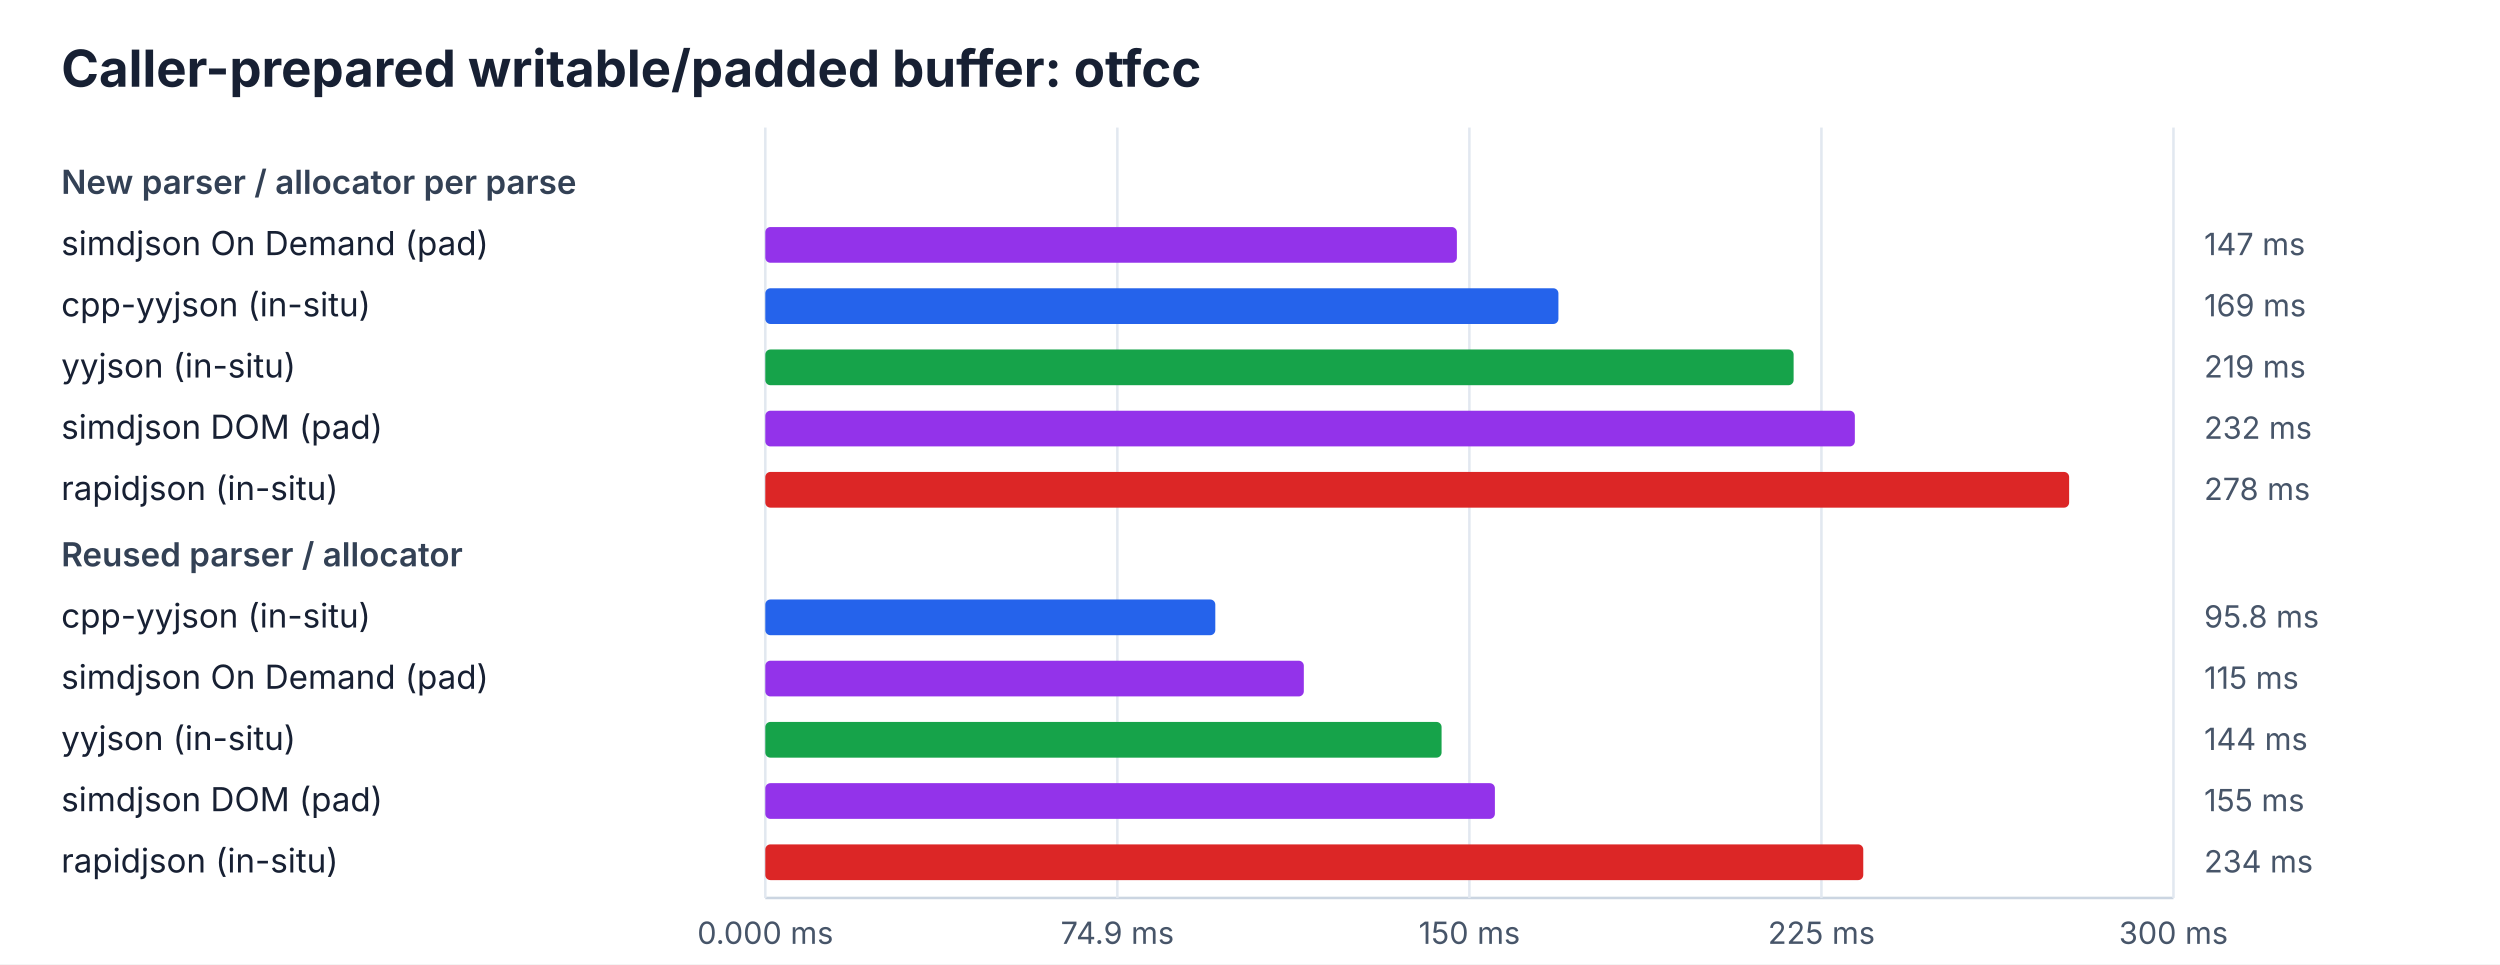
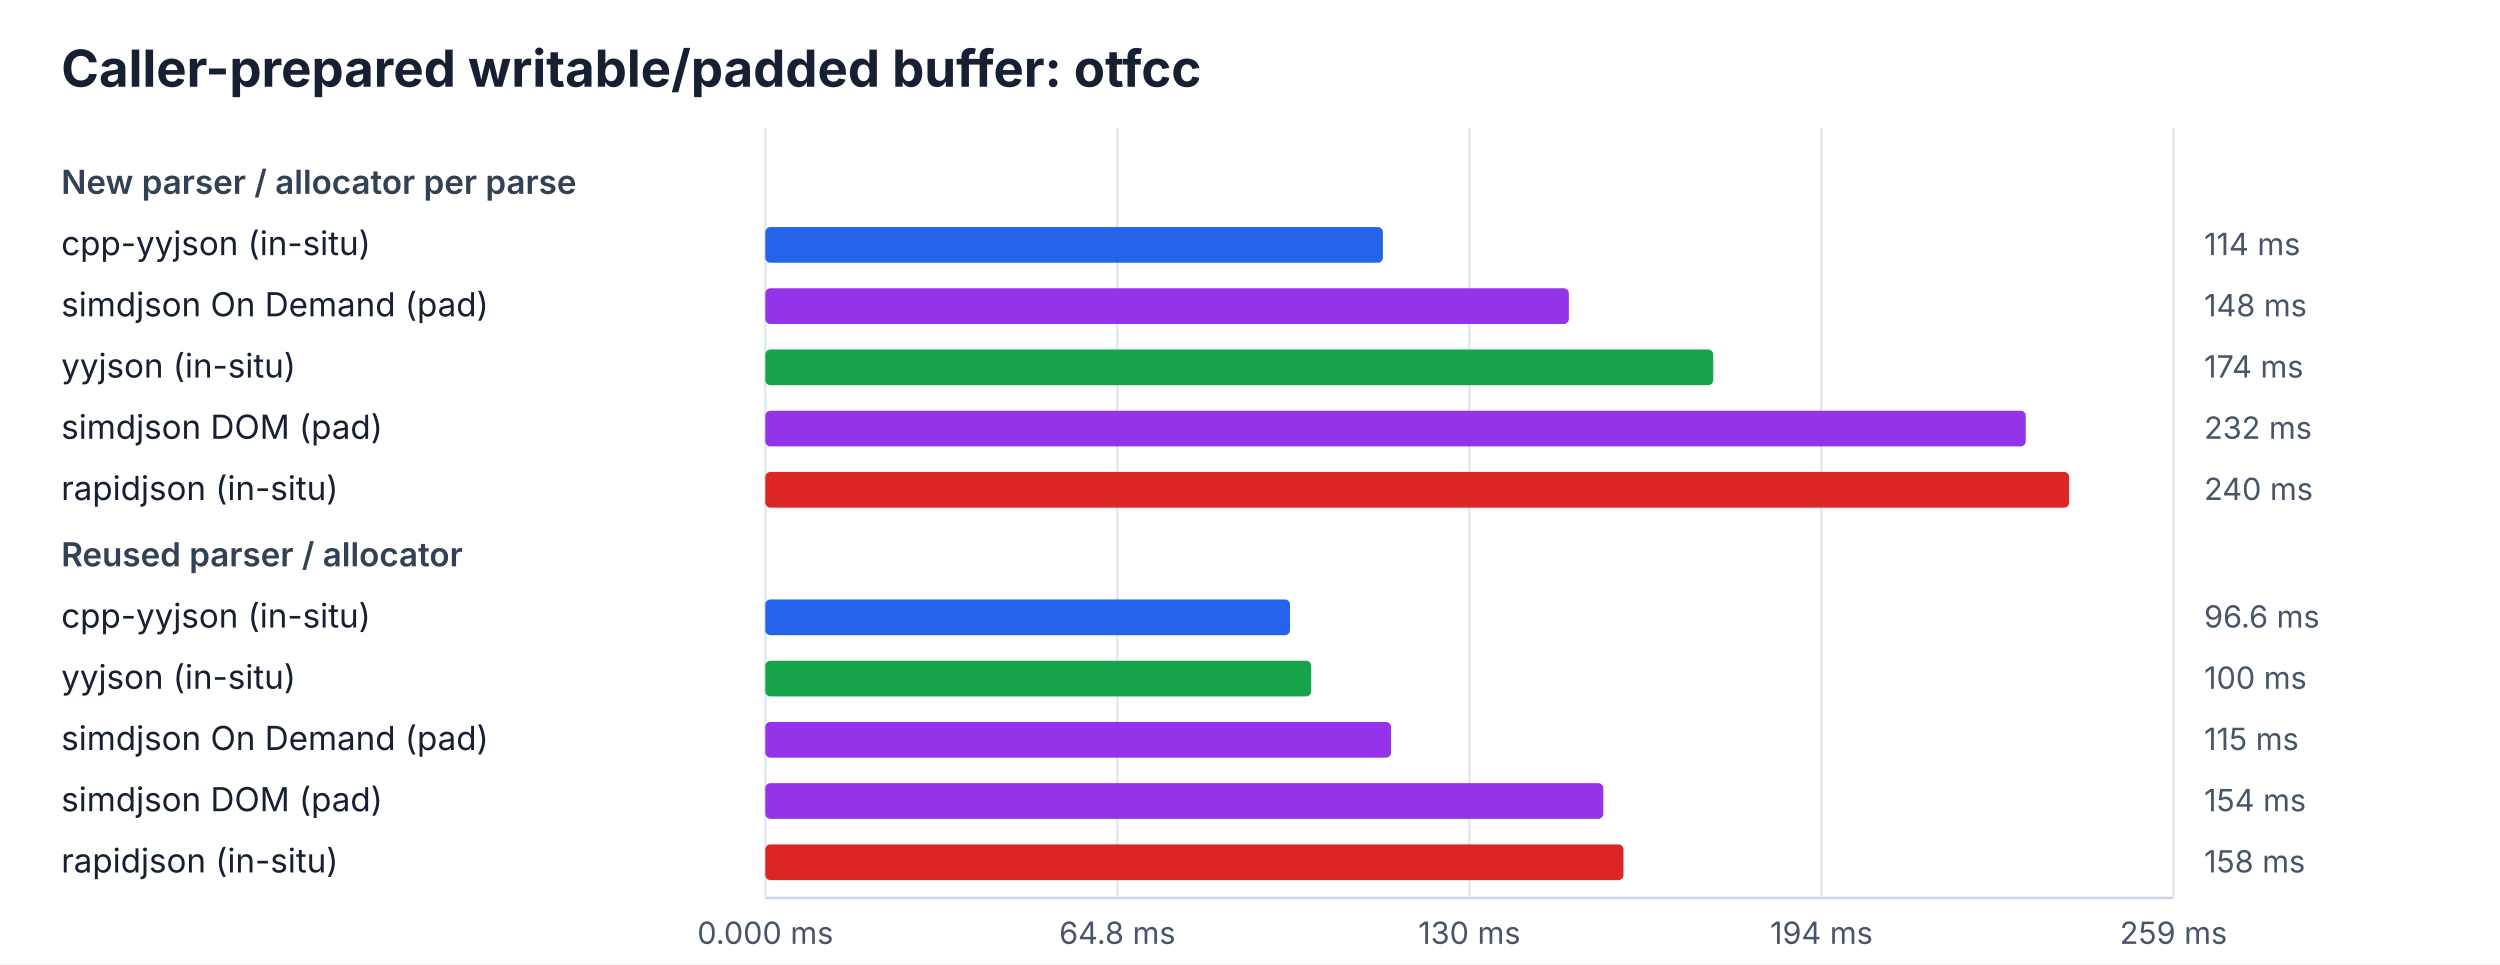
<svg xmlns="http://www.w3.org/2000/svg" width="980" height="378" viewBox="0 0 980 378">
  <rect width="100%" height="100%" fill="#ffffff" />
  <style>text{font-family:ui-sans-serif,system-ui,-apple-system,BlinkMacSystemFont,"Segoe UI",sans-serif;fill:#172033}.title{font-size:20px;font-weight:700}.heading{font-size:13px;font-weight:600;fill:#334155}.label{font-size:13px}.value{font-size:12px;fill:#475569}.axis{stroke:#cbd5e1;stroke-width:1}.grid{stroke:#e2e8f0;stroke-width:1}</style>
  <text x="24" y="34" class="title">Caller-prepared writable/padded buffer: otfcc</text>
  <line x1="300" y1="352" x2="852" y2="352" class="axis" />
  <line x1="300.0" y1="50" x2="300.0" y2="352" class="grid" />
  <text x="300.0" y="370" class="value" text-anchor="middle">0.000 ms</text>
  <line x1="438.0" y1="50" x2="438.0" y2="352" class="grid" />
-   <text x="438.0" y="370" class="value" text-anchor="middle">74.9 ms</text>
+   <text x="438.0" y="370" class="value" text-anchor="middle">64.8 ms</text>
  <line x1="576.0" y1="50" x2="576.0" y2="352" class="grid" />
-   <text x="576.0" y="370" class="value" text-anchor="middle">150 ms</text>
+   <text x="576.0" y="370" class="value" text-anchor="middle">130 ms</text>
  <line x1="714.0" y1="50" x2="714.0" y2="352" class="grid" />
-   <text x="714.0" y="370" class="value" text-anchor="middle">225 ms</text>
+   <text x="714.0" y="370" class="value" text-anchor="middle">194 ms</text>
  <line x1="852.0" y1="50" x2="852.0" y2="352" class="grid" />
-   <text x="852.0" y="370" class="value" text-anchor="middle">300 ms</text>
+   <text x="852.0" y="370" class="value" text-anchor="middle">259 ms</text>
  <text x="24" y="76" class="heading">New parser / allocator per parse</text>
-   <text x="24" y="100" class="label">simdjson On Demand (pad)</text>
-   <rect x="300" y="89" width="271.1" height="14" rx="2" fill="#9333ea" />
-   <text x="864" y="100" class="value">147 ms</text>
-   <text x="24" y="124" class="label">cpp-yyjson (in-situ)</text>
-   <rect x="300" y="113" width="310.9" height="14" rx="2" fill="#2563eb" />
-   <text x="864" y="124" class="value">169 ms</text>
+   <text x="24" y="100" class="label">cpp-yyjson (in-situ)</text>
+   <rect x="300" y="89" width="242.1" height="14" rx="2" fill="#2563eb" />
+   <text x="864" y="100" class="value">114 ms</text>
+   <text x="24" y="124" class="label">simdjson On Demand (pad)</text>
+   <rect x="300" y="113" width="315.0" height="14" rx="2" fill="#9333ea" />
+   <text x="864" y="124" class="value">148 ms</text>
  <text x="24" y="148" class="label">yyjson (in-situ)</text>
-   <rect x="300" y="137" width="403.1" height="14" rx="2" fill="#16a34a" />
-   <text x="864" y="148" class="value">219 ms</text>
+   <rect x="300" y="137" width="371.6" height="14" rx="2" fill="#16a34a" />
+   <text x="864" y="148" class="value">174 ms</text>
  <text x="24" y="172" class="label">simdjson DOM (pad)</text>
-   <rect x="300" y="161" width="427.1" height="14" rx="2" fill="#9333ea" />
+   <rect x="300" y="161" width="494.1" height="14" rx="2" fill="#9333ea" />
  <text x="864" y="172" class="value">232 ms</text>
  <text x="24" y="196" class="label">rapidjson (in-situ)</text>
  <rect x="300" y="185" width="511.1" height="14" rx="2" fill="#dc2626" />
-   <text x="864" y="196" class="value">278 ms</text>
+   <text x="864" y="196" class="value">240 ms</text>
  <text x="24" y="222" class="heading">Reused parser / allocator</text>
  <text x="24" y="246" class="label">cpp-yyjson (in-situ)</text>
-   <rect x="300" y="235" width="176.4" height="14" rx="2" fill="#2563eb" />
-   <text x="864" y="246" class="value">95.8 ms</text>
-   <text x="24" y="270" class="label">simdjson On Demand (pad)</text>
-   <rect x="300" y="259" width="211.1" height="14" rx="2" fill="#9333ea" />
-   <text x="864" y="270" class="value">115 ms</text>
-   <text x="24" y="294" class="label">yyjson (in-situ)</text>
-   <rect x="300" y="283" width="265.1" height="14" rx="2" fill="#16a34a" />
-   <text x="864" y="294" class="value">144 ms</text>
+   <rect x="300" y="235" width="205.7" height="14" rx="2" fill="#2563eb" />
+   <text x="864" y="246" class="value">96.6 ms</text>
+   <text x="24" y="270" class="label">yyjson (in-situ)</text>
+   <rect x="300" y="259" width="214.0" height="14" rx="2" fill="#16a34a" />
+   <text x="864" y="270" class="value">100 ms</text>
+   <text x="24" y="294" class="label">simdjson On Demand (pad)</text>
+   <rect x="300" y="283" width="245.3" height="14" rx="2" fill="#9333ea" />
+   <text x="864" y="294" class="value">115 ms</text>
  <text x="24" y="318" class="label">simdjson DOM (pad)</text>
-   <rect x="300" y="307" width="286.0" height="14" rx="2" fill="#9333ea" />
-   <text x="864" y="318" class="value">155 ms</text>
+   <rect x="300" y="307" width="328.5" height="14" rx="2" fill="#9333ea" />
+   <text x="864" y="318" class="value">154 ms</text>
  <text x="24" y="342" class="label">rapidjson (in-situ)</text>
-   <rect x="300" y="331" width="430.4" height="14" rx="2" fill="#dc2626" />
-   <text x="864" y="342" class="value">234 ms</text>
+   <rect x="300" y="331" width="336.4" height="14" rx="2" fill="#dc2626" />
+   <text x="864" y="342" class="value">158 ms</text>
</svg>
